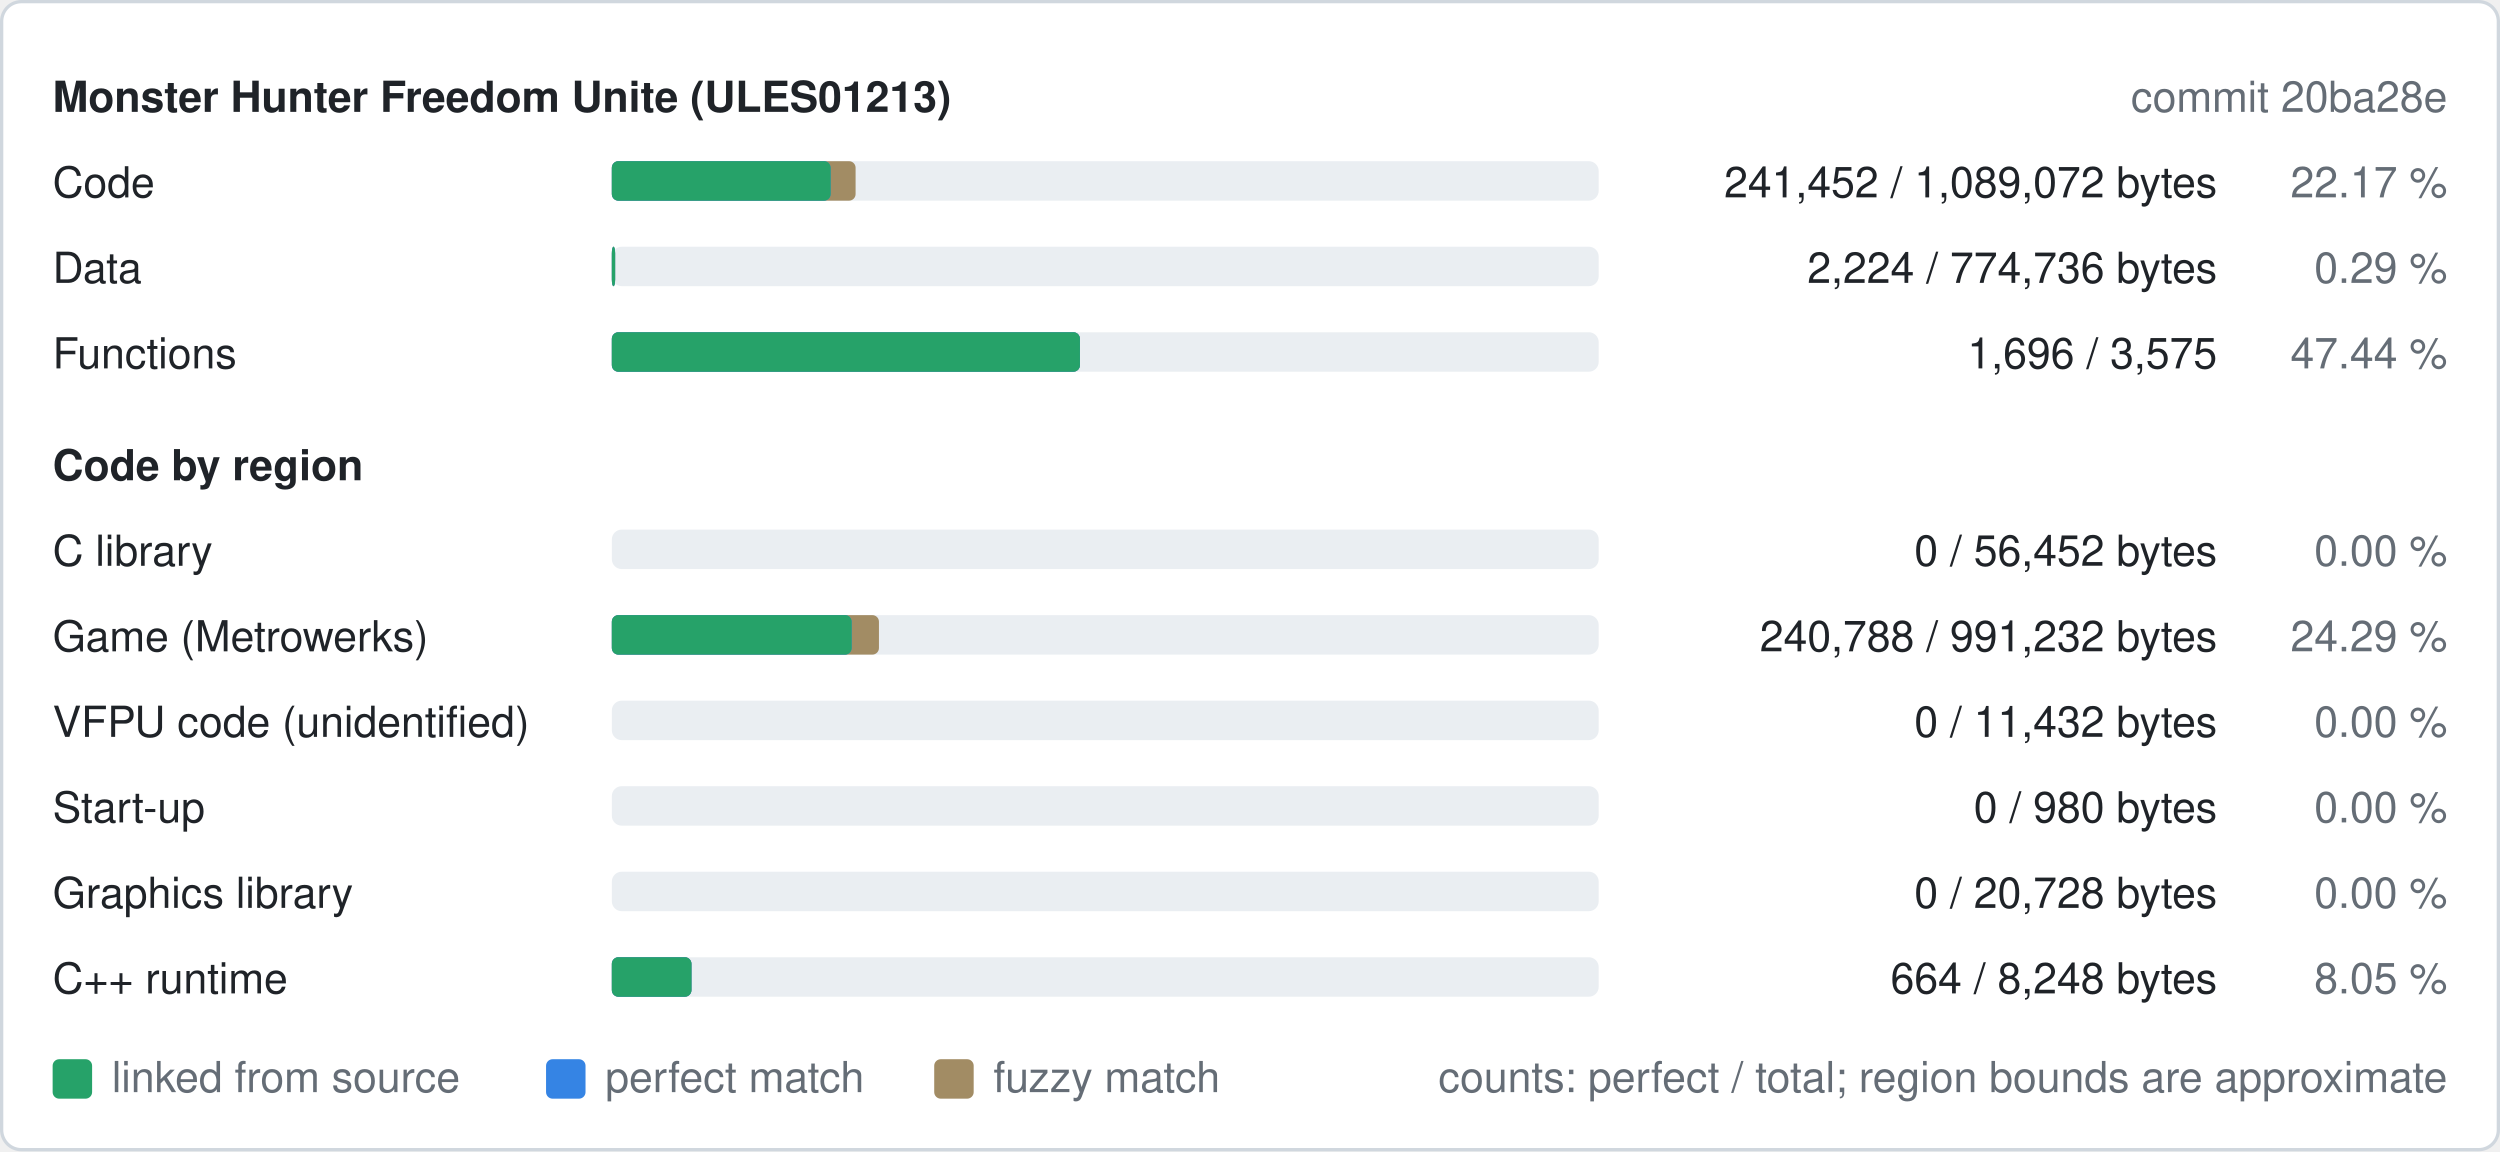
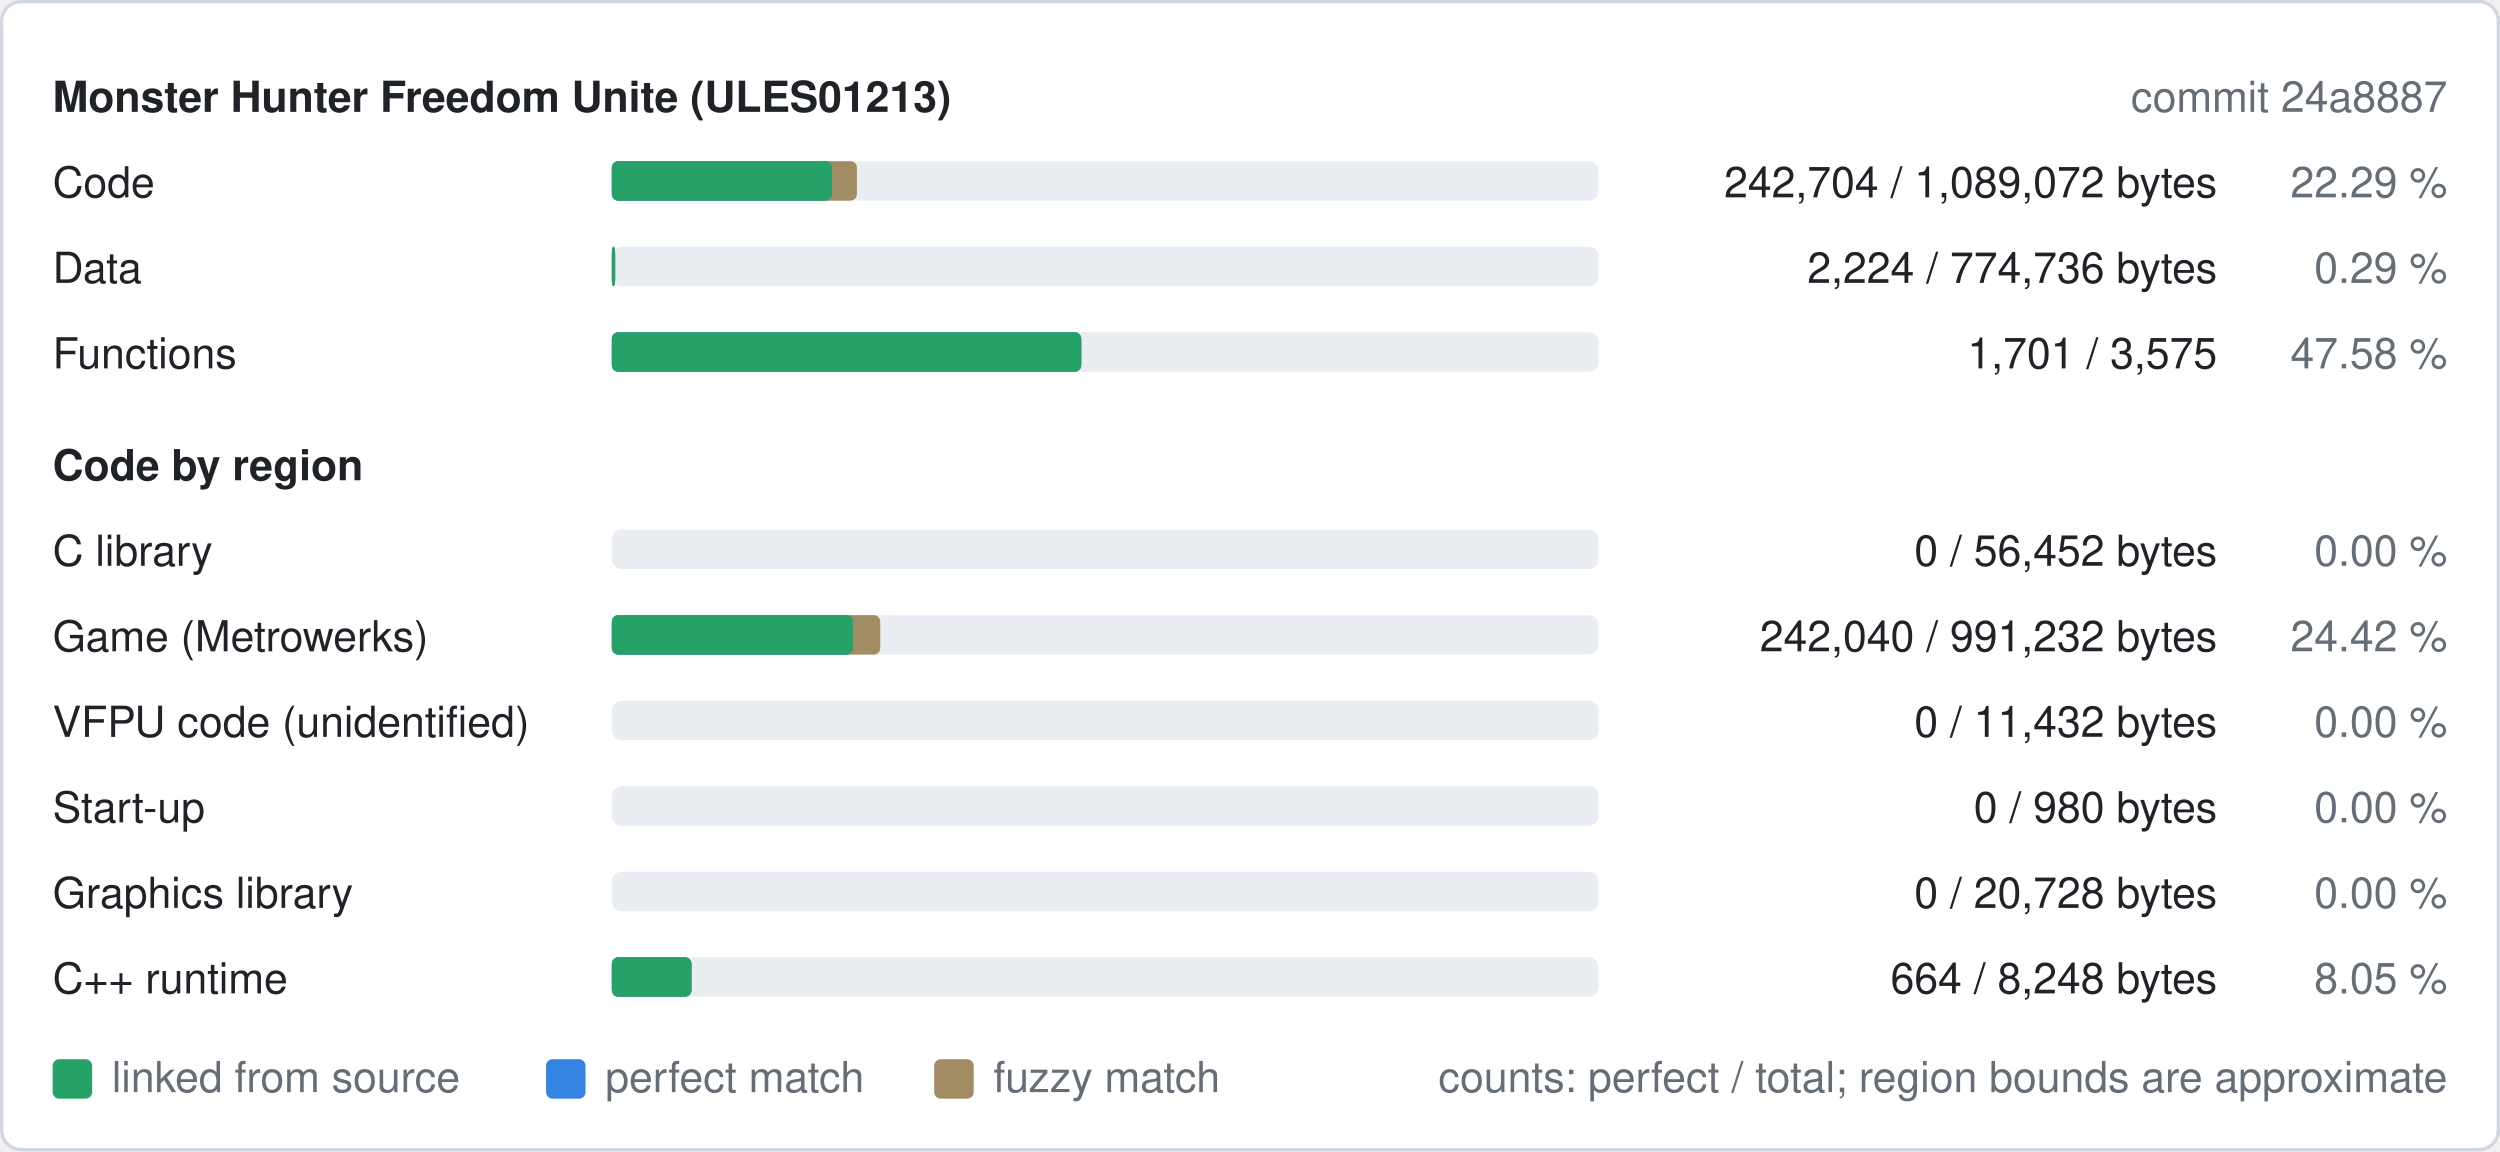
<svg xmlns="http://www.w3.org/2000/svg" width="760" height="350" viewBox="0 0 760 350" role="img" aria-label="Decompilation progress of ULES01213">
  <style>
text{font-family:-apple-system,BlinkMacSystemFont,"Segoe UI",Helvetica,Arial,sans-serif;font-size:13px}
.b{font-weight:600}
.bg{fill:#ffffff;stroke:#d0d7de}.t{fill:#1f2328}.m{fill:#656d76}.track{fill:#eaeef2}.fuzzy{fill:#a28c64}.perfect{fill:#3584e4}.linked{fill:#26a269}
@media (prefers-color-scheme: dark){.bg{fill:#0d1117;stroke:#30363d}.t{fill:#e6edf3}.m{fill:#8d96a0}.track{fill:#21262d}.fuzzy{fill:#a28c64}.perfect{fill:#3584e4}.linked{fill:#2ec27e}}
</style>
  <rect class="bg" x="0.5" y="0.5" width="759" height="349" rx="6" />
  <text class="t b" x="16" y="34">Monster Hunter Freedom Unite (ULES01213)</text>
-   <text class="m" x="744" y="34" text-anchor="end">commit 20ba28e</text>
+   <text class="m" x="744" y="34" text-anchor="end">commit 24a8887</text>
  <text class="t" x="16" y="60">Code</text>
  <rect class="track" x="186" y="49" width="300" height="12" rx="3" />
-   <rect class="fuzzy" x="186" y="49" width="74.1" height="12" rx="2" />
-   <rect class="perfect" x="186" y="49" width="66.5" height="12" rx="2" />
-   <rect class="linked" x="186" y="49" width="66.5" height="12" rx="2" />
-   <text class="t" x="674" y="60" text-anchor="end">241,452 / 1,089,072 bytes</text>
-   <text class="m" x="744" y="60" text-anchor="end">22.17 %</text>
+   <rect class="fuzzy" x="186" y="49" width="74.5" height="12" rx="2" />
+   <rect class="perfect" x="186" y="49" width="66.9" height="12" rx="2" />
+   <rect class="linked" x="186" y="49" width="66.9" height="12" rx="2" />
+   <text class="t" x="674" y="60" text-anchor="end">242,704 / 1,089,072 bytes</text>
+   <text class="m" x="744" y="60" text-anchor="end">22.29 %</text>
  <text class="t" x="16" y="86">Data</text>
  <rect class="track" x="186" y="75" width="300" height="12" rx="3" />
  <rect class="fuzzy" x="186" y="75" width="1.0" height="12" rx="2" />
  <rect class="perfect" x="186" y="75" width="1.0" height="12" rx="2" />
  <rect class="linked" x="186" y="75" width="1.0" height="12" rx="2" />
  <text class="t" x="674" y="86" text-anchor="end">2,224 / 774,736 bytes</text>
  <text class="m" x="744" y="86" text-anchor="end">0.29 %</text>
  <text class="t" x="16" y="112">Functions</text>
  <rect class="track" x="186" y="101" width="300" height="12" rx="3" />
-   <rect class="fuzzy" x="186" y="101" width="142.3" height="12" rx="2" />
-   <rect class="perfect" x="186" y="101" width="142.3" height="12" rx="2" />
-   <rect class="linked" x="186" y="101" width="142.3" height="12" rx="2" />
-   <text class="t" x="674" y="112" text-anchor="end">1,696 / 3,575</text>
-   <text class="m" x="744" y="112" text-anchor="end">47.44 %</text>
+   <rect class="fuzzy" x="186" y="101" width="142.7" height="12" rx="2" />
+   <rect class="perfect" x="186" y="101" width="142.7" height="12" rx="2" />
+   <rect class="linked" x="186" y="101" width="142.7" height="12" rx="2" />
+   <text class="t" x="674" y="112" text-anchor="end">1,701 / 3,575</text>
+   <text class="m" x="744" y="112" text-anchor="end">47.58 %</text>
  <text class="t b" x="16" y="146">Code by region</text>
  <text class="t" x="16" y="172">C library</text>
  <rect class="track" x="186" y="161" width="300" height="12" rx="3" />
  <text class="t" x="674" y="172" text-anchor="end">0 / 56,452 bytes</text>
  <text class="m" x="744" y="172" text-anchor="end">0.00 %</text>
  <text class="t" x="16" y="198">Game (Metrowerks)</text>
  <rect class="track" x="186" y="187" width="300" height="12" rx="3" />
-   <rect class="fuzzy" x="186" y="187" width="81.2" height="12" rx="2" />
-   <rect class="perfect" x="186" y="187" width="72.9" height="12" rx="2" />
-   <rect class="linked" x="186" y="187" width="72.9" height="12" rx="2" />
-   <text class="t" x="674" y="198" text-anchor="end">240,788 / 991,232 bytes</text>
-   <text class="m" x="744" y="198" text-anchor="end">24.29 %</text>
+   <rect class="fuzzy" x="186" y="187" width="81.6" height="12" rx="2" />
+   <rect class="perfect" x="186" y="187" width="73.3" height="12" rx="2" />
+   <rect class="linked" x="186" y="187" width="73.3" height="12" rx="2" />
+   <text class="t" x="674" y="198" text-anchor="end">242,040 / 991,232 bytes</text>
+   <text class="m" x="744" y="198" text-anchor="end">24.42 %</text>
  <text class="t" x="16" y="224">VFPU code (unidentified)</text>
  <rect class="track" x="186" y="213" width="300" height="12" rx="3" />
  <text class="t" x="674" y="224" text-anchor="end">0 / 11,432 bytes</text>
  <text class="m" x="744" y="224" text-anchor="end">0.00 %</text>
  <text class="t" x="16" y="250">Start-up</text>
  <rect class="track" x="186" y="239" width="300" height="12" rx="3" />
  <text class="t" x="674" y="250" text-anchor="end">0 / 980 bytes</text>
  <text class="m" x="744" y="250" text-anchor="end">0.00 %</text>
  <text class="t" x="16" y="276">Graphics library</text>
  <rect class="track" x="186" y="265" width="300" height="12" rx="3" />
  <text class="t" x="674" y="276" text-anchor="end">0 / 20,728 bytes</text>
  <text class="m" x="744" y="276" text-anchor="end">0.00 %</text>
  <text class="t" x="16" y="302">C++ runtime</text>
  <rect class="track" x="186" y="291" width="300" height="12" rx="3" />
  <rect class="fuzzy" x="186" y="291" width="24.2" height="12" rx="2" />
  <rect class="perfect" x="186" y="291" width="24.2" height="12" rx="2" />
  <rect class="linked" x="186" y="291" width="24.2" height="12" rx="2" />
  <text class="t" x="674" y="302" text-anchor="end">664 / 8,248 bytes</text>
  <text class="m" x="744" y="302" text-anchor="end">8.05 %</text>
  <rect class="linked" x="16" y="322" width="12" height="12" rx="2" />
  <text class="m" x="34" y="332">linked from source</text>
  <rect class="perfect" x="166" y="322" width="12" height="12" rx="2" />
  <text class="m" x="184" y="332">perfect match</text>
  <rect class="fuzzy" x="284" y="322" width="12" height="12" rx="2" />
  <text class="m" x="302" y="332">fuzzy match</text>
  <text class="m" x="744" y="332" text-anchor="end">counts: perfect / total; region bounds are approximate</text>
</svg>
